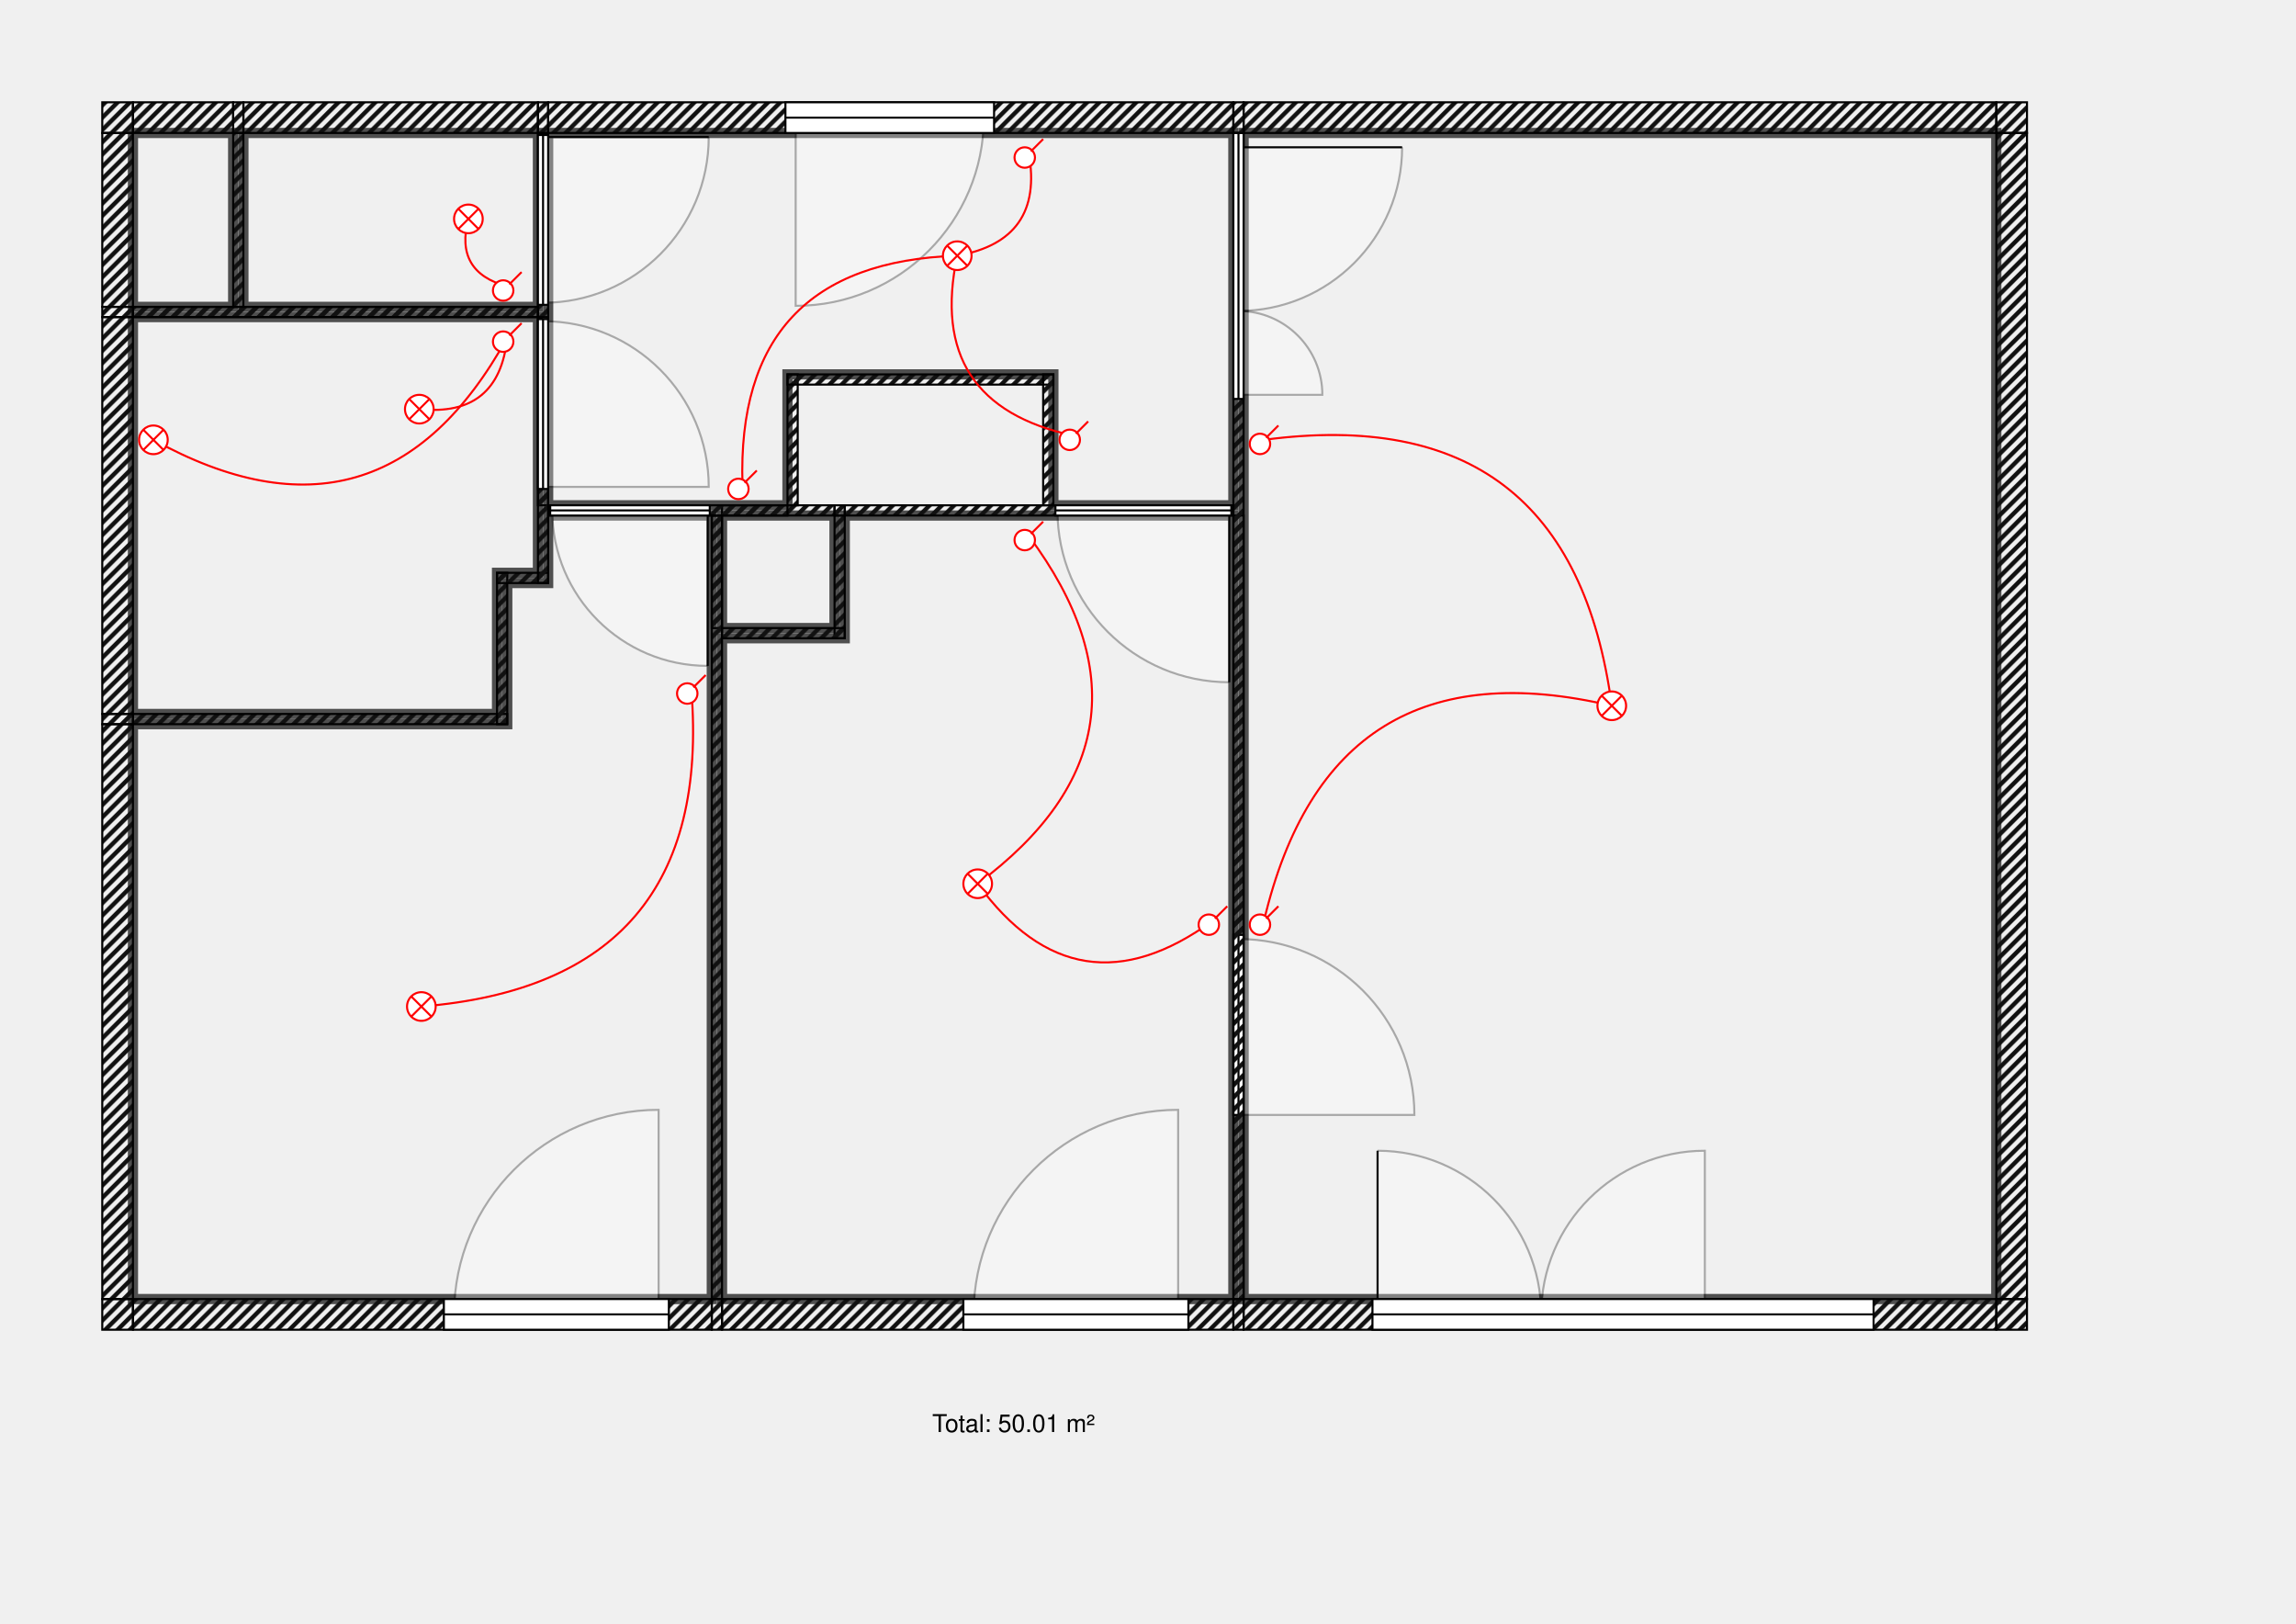
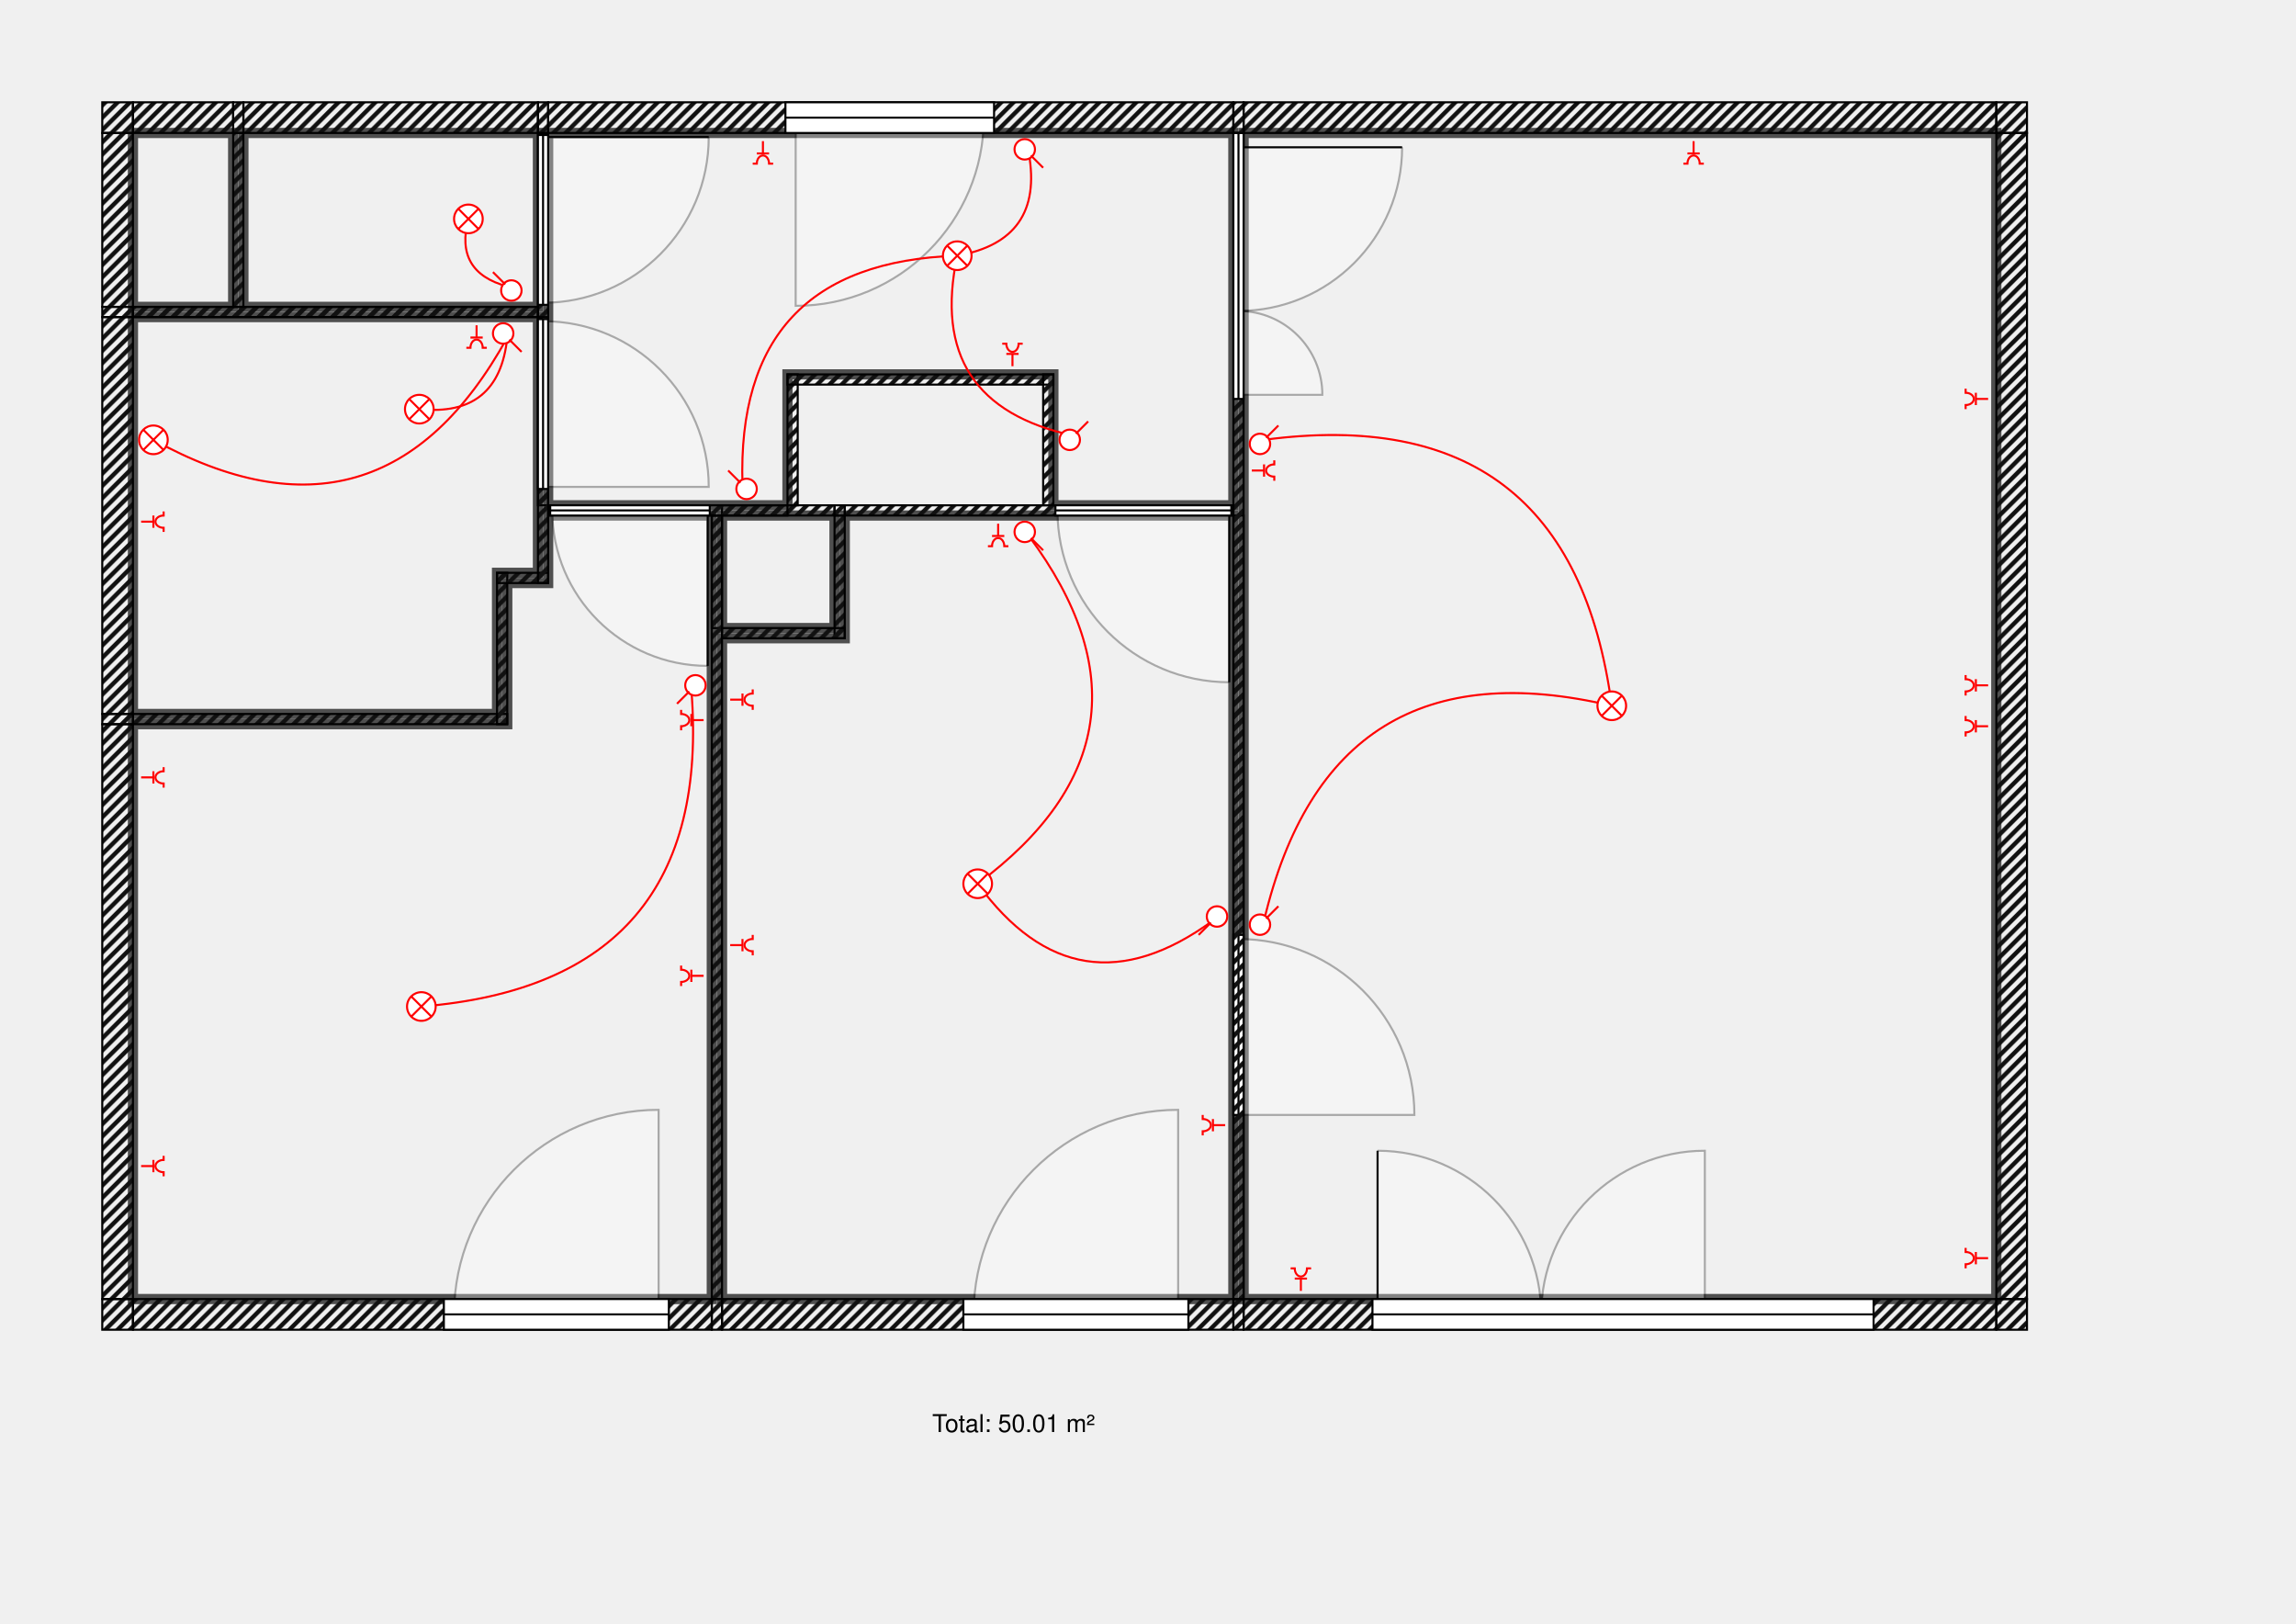
<svg xmlns="http://www.w3.org/2000/svg" xmlns:xlink="http://www.w3.org/1999/xlink" width="297mm" height="210mm">
  <style type="text/css">svg {
    font-family: "Helvetica Neue", Helvetica, Arial, sans-serif;
}

/** INTERACTIONS **/
.component-panel {
    fill: url(#steel_gradient);
    stroke: #dcdcdc;
    stroke-width: 1px;
}
.component-title {
    font-family: Arial, sans-serif;
    font-weight:bold;
}
.button {
    fill: url(#steel_gradient);
    stroke: #dcdcdc;
    stroke-width: 1px;
    pointer-events: all;
    cursor: pointer;
}
.button:hover {
    fill: url(#steel_gradient_hover);
}
.button-content {
    fill: #666666;
    pointer-events: none;
    font-family: Arial, sans-serif;
    font-weight:bold;
}

.show_hover {
    opacity: 0.0;
}

.show_hover:hover {
    opacity: 1.0;
}

.room-stroke {
    fill: rgba(255, 255, 255, 0);
    stroke: #4f4f4f;
    stroke-width: 5px;
}

.room-floor {
    fill:  url(#steel_gradient); /*rgba(245, 245, 220, 0.72);*/
    opacity: 0.8;
    stroke-width: 3px;
}

.room-name {
    font-weight: bold;
    text-decoration: underline;
}

.dimension {
    font-weight: lighter;
}

.wall {
    fill: url(#stripes);
    stroke: black;
    stroke-width: 1px;
}

.window {
    fill: white;
    stroke: black;
}

.window path {
    opacity: 0.3;
}

.window:hover path {
    opacity: 1.0
}

.door {
    fill: white;
    stroke: black;
}

.door path {
    opacity: 0.3;
}

.door:hover path {
    opacity: 1.0
}

use.symbol {
    stroke: red;
}
</style>
  <defs>
    <pattern id="stripes" x="0" y="0" width="6" height="6" patternUnits="userSpaceOnUse">
      <g stroke="none" stroke-width="1" fill="none" fill-rule="evenodd">
        <g fill="#111">
          <polygon points="0 6 6 0 3 0 0 3" />
          <polygon points="6 6 6 3 3 6" />
        </g>
      </g>
    </pattern>
    <linearGradient id="steel_gradient" x1="50%" y1="100%" x2="50%" y2="0%">
      <stop offset="0%" style="stop-color:rgb(255,255,255);stop-opacity:1" />
      <stop offset="5%" style="stop-color:rgb(255,255,255);stop-opacity:1" />
      <stop offset="100%" style="stop-color:rgb(246,246,246);stop-opacity:1" />
    </linearGradient>
    <linearGradient id="steel_gradient_hover" x1="50%" y1="100%" x2="50%" y2="0%">
      <stop offset="0%" style="stop-color:rgb(246,246,246);stop-opacity:1" />
      <stop offset="5%" style="stop-color:rgb(246,246,246);stop-opacity:1" />
      <stop offset="100%" style="stop-color:rgb(255,255,255);stop-opacity:1" />
    </linearGradient>
    <g id="symbol-switch-simple">
      <ellipse ry="5" rx="5" cy="2" cx="-2" fill="#fff" />
      <line y2="-7" x2="7" y1="-1" x1="1" />
    </g>
    <g id="symbol-ceiling-light">
      <ellipse ry="7" rx="7" cy="0" cx="0" fill="#fff" />
      <line y2="5" x2="5" y1="-5" x1="-5" />
      <line y2="-5" x2="5" y1="5" x1="-5" />
    </g>
+     <g id="symbol-power-outlet">
+       <line x1="-6" y1="0" x2="0" y2="0" />
+       <line x1="0" y1="-3" x2="0" y2="3" />
+       <path d="M 5,-5 L 5,-3 A 4,3 0 0 0 5,3 L 5,5" fill="none" />
+     </g>
  </defs>
  <g id="root_component" />
  <g id="root_content">
    <g id="root_panel" transform="translate(608.0,65.0)">
      <g id="floor_apartment" class="floor">
        <polygon points="0.0,0.0 368.0,0.0 368.0,570.0 0.0,570.0" class="room-stroke" />
        <g id="room_dining_room" class="show_hover">
          <polygon points="0.0,0.0 368.0,0.0 368.0,570.0 0.0,570.0" class="room-floor" />
          <text x="184.0" y="285.0" class="room-name" text-anchor="middle">dining room</text>
          <text x="184.0" y="305.0" text-anchor="middle">20.98 m²</text>
-           <g id="segment_47435971001740">
+           <g id="segment_47031966057980">
            <line x1="0.0" y1="0.0" x2="0.0" y2="35.0" stroke="black" />
            <line x1="368.0" y1="0.0" x2="368.0" y2="35.0" stroke="black" />
            <line x1="0.0" y1="35.0" x2="368.0" y2="35.0" stroke="black" />
            <text x="184.0" y="50.0" text-anchor="middle" transform="rotate(0.0 184.0, 50.0)" class="dimension">368cm</text>
          </g>
-           <g id="segment_47435971001320">
+           <g id="segment_47031966056900">
            <line x1="368.0" y1="0.0" x2="333.0" y2="0.0" stroke="black" />
            <line x1="368.0" y1="570.0" x2="333.0" y2="570.0" stroke="black" />
            <line x1="333.0" y1="0.0" x2="333.0" y2="570.0" stroke="black" />
            <text x="318.0" y="285.0" text-anchor="middle" transform="rotate(90.0 318.0, 285.0)" class="dimension">570cm</text>
          </g>
-           <g id="segment_47435971000800">
+           <g id="segment_47031966048200">
            <line x1="368.0" y1="570.0" x2="368.0" y2="535.0" stroke="black" />
            <line x1="0.0" y1="570.0" x2="0.0" y2="535.0" stroke="black" />
            <line x1="368.0" y1="535.0" x2="0.0" y2="535.0" stroke="black" />
            <text x="184.0" y="520.0" text-anchor="middle" transform="rotate(0.0 184.0, 520.0)" class="dimension">368cm</text>
          </g>
-           <g id="segment_47435968385580">
+           <g id="segment_47031962618360">
            <line x1="0.0" y1="570.0" x2="25.0" y2="570.0" stroke="black" />
            <line x1="0.0" y1="0.0" x2="25.0" y2="0.0" stroke="black" />
            <line x1="25.0" y1="570.0" x2="25.0" y2="0.0" stroke="black" />
            <text x="40.0" y="285.0" text-anchor="middle" transform="rotate(90.0 40.0, 285.0)" class="dimension">570cm</text>
          </g>
        </g>
        <polygon points="-5.0,0.0 -340.0,0.0 -340.0,182.0 -223.0,182.0 -223.0,118.0 -93.0,118.0 -93.0,182.0 -5.0,182.0" class="room-stroke" />
        <g id="room_hall" class="show_hover">
          <polygon points="-5.0,0.0 -340.0,0.0 -340.0,182.0 -223.0,182.0 -223.0,118.0 -93.0,118.0 -93.0,182.0 -5.0,182.0" class="room-floor" />
          <text x="-172.5" y="91.0" class="room-name" text-anchor="middle">hall</text>
          <text x="-172.5" y="111.0" text-anchor="middle">5.27 m²</text>
-           <g id="segment_47435970974440">
+           <g id="segment_47031965977840">
            <line x1="-5.0" y1="0.0" x2="-5.0" y2="35.0" stroke="black" />
            <line x1="-340.0" y1="0.0" x2="-340.0" y2="35.0" stroke="black" />
            <line x1="-5.0" y1="35.0" x2="-340.0" y2="35.0" stroke="black" />
            <text x="-172.5" y="50.0" text-anchor="middle" transform="rotate(0.0 -172.5, 50.0)" class="dimension">335cm</text>
          </g>
-           <g id="segment_47435970107540">
+           <g id="segment_47031966090160">
            <line x1="-340.0" y1="0.0" x2="-315.0" y2="0.0" stroke="black" />
            <line x1="-340.0" y1="182.0" x2="-315.0" y2="182.0" stroke="black" />
            <line x1="-315.0" y1="0.0" x2="-315.0" y2="182.0" stroke="black" />
            <text x="-300.0" y="91.0" text-anchor="middle" transform="rotate(90.0 -300.0, 91.0)" class="dimension">182cm</text>
          </g>
-           <g id="segment_47435971136260">
+           <g id="segment_47031965921180">
            <line x1="-340.0" y1="182.0" x2="-340.0" y2="157.0" stroke="black" />
            <line x1="-223.0" y1="182.0" x2="-223.0" y2="157.0" stroke="black" />
            <line x1="-340.0" y1="157.0" x2="-223.0" y2="157.0" stroke="black" />
            <text x="-281.5" y="142.0" text-anchor="middle" transform="rotate(0.0 -281.5, 142.0)" class="dimension">117cm</text>
          </g>
-           <g id="segment_47435970959940">
+           <g id="segment_47031965976380">
            <line x1="-223.0" y1="182.0" x2="-248.0" y2="182.0" stroke="black" />
            <line x1="-223.0" y1="118.0" x2="-248.0" y2="118.0" stroke="black" />
            <line x1="-248.0" y1="182.0" x2="-248.0" y2="118.0" stroke="black" />
            <text x="-263.0" y="150.0" text-anchor="middle" transform="rotate(90.0 -263.0, 150.0)" class="dimension">64cm</text>
          </g>
-           <g id="segment_47435970958720">
+           <g id="segment_47031965975820">
            <line x1="-223.0" y1="118.0" x2="-223.0" y2="93.0" stroke="black" />
            <line x1="-93.0" y1="118.0" x2="-93.0" y2="93.0" stroke="black" />
            <line x1="-223.0" y1="93.0" x2="-93.0" y2="93.0" stroke="black" />
            <text x="-158.0" y="78.0" text-anchor="middle" transform="rotate(0.0 -158.0, 78.0)" class="dimension">130cm</text>
          </g>
-           <g id="segment_47435970957160">
+           <g id="segment_47031965975300">
            <line x1="-93.0" y1="118.0" x2="-68.0" y2="118.0" stroke="black" />
            <line x1="-93.0" y1="182.0" x2="-68.0" y2="182.0" stroke="black" />
            <line x1="-68.0" y1="118.0" x2="-68.0" y2="182.0" stroke="black" />
            <text x="-53.0" y="150.0" text-anchor="middle" transform="rotate(90.0 -53.0, 150.0)" class="dimension">64cm</text>
          </g>
-           <g id="segment_47435970395420">
+           <g id="segment_47031965405520">
            <line x1="-93.0" y1="182.0" x2="-93.0" y2="157.0" stroke="black" />
            <line x1="-5.0" y1="182.0" x2="-5.0" y2="157.0" stroke="black" />
            <line x1="-93.0" y1="157.0" x2="-5.0" y2="157.0" stroke="black" />
            <text x="-49.0" y="142.0" text-anchor="middle" transform="rotate(0.0 -49.0, 142.0)" class="dimension">88cm</text>
          </g>
-           <g id="segment_47435968357620">
+           <g id="segment_47031965240780">
            <line x1="-5.0" y1="182.0" x2="-30.0" y2="182.0" stroke="black" />
            <line x1="-5.0" y1="0.0" x2="-30.0" y2="0.0" stroke="black" />
            <line x1="-30.0" y1="182.0" x2="-30.0" y2="0.0" stroke="black" />
            <text x="-45.0" y="91.0" text-anchor="middle" transform="rotate(90.0 -45.0, 91.0)" class="dimension">182cm</text>
          </g>
        </g>
        <polygon points="-345.0,0.0 -345.0,85.0 -489.0,85.0 -489.0,0.0" class="room-stroke" />
        <g id="room_toilets" class="show_hover">
          <polygon points="-345.0,0.0 -345.0,85.0 -489.0,85.0 -489.0,0.0" class="room-floor" />
          <text x="-417.0" y="42.5" class="room-name" text-anchor="middle">toilets</text>
          <text x="-417.0" y="62.5" text-anchor="middle">1.22 m²</text>
-           <g id="segment_47435970103320">
+           <g id="segment_47031966058840">
            <line x1="-345.0" y1="0.0" x2="-370.0" y2="0.0" stroke="black" />
            <line x1="-345.0" y1="85.0" x2="-370.0" y2="85.0" stroke="black" />
            <line x1="-370.0" y1="0.0" x2="-370.0" y2="85.0" stroke="black" />
            <text x="-385.0" y="42.5" text-anchor="middle" transform="rotate(90.0 -385.0, 42.5)" class="dimension">85cm</text>
          </g>
-           <g id="segment_47435970367680">
+           <g id="segment_47031965307040">
            <line x1="-345.0" y1="85.0" x2="-345.0" y2="60.0" stroke="black" />
            <line x1="-489.0" y1="85.0" x2="-489.0" y2="60.0" stroke="black" />
            <line x1="-345.0" y1="60.0" x2="-489.0" y2="60.0" stroke="black" />
            <text x="-417.0" y="45.0" text-anchor="middle" transform="rotate(0.0 -417.0, 45.0)" class="dimension">144cm</text>
          </g>
-           <g id="segment_47435970351300">
+           <g id="segment_47031964477420">
            <line x1="-489.0" y1="85.0" x2="-464.0" y2="85.0" stroke="black" />
            <line x1="-489.0" y1="0.0" x2="-464.0" y2="0.0" stroke="black" />
            <line x1="-464.0" y1="85.0" x2="-464.0" y2="0.0" stroke="black" />
            <text x="-449.0" y="42.5" text-anchor="middle" transform="rotate(90.0 -449.0, 42.5)" class="dimension">85cm</text>
          </g>
-           <g id="segment_47435970864240">
+           <g id="segment_47031965830180">
            <line x1="-489.0" y1="0.0" x2="-489.0" y2="35.0" stroke="black" />
            <line x1="-345.0" y1="0.0" x2="-345.0" y2="35.0" stroke="black" />
            <line x1="-489.0" y1="35.0" x2="-345.0" y2="35.0" stroke="black" />
            <text x="-417.0" y="50.0" text-anchor="middle" transform="rotate(0.0 -417.0, 50.0)" class="dimension">144cm</text>
          </g>
        </g>
        <polygon points="-494.0,0.0 -494.0,85.0 -543.0,85.0 -543.0,0.0" class="room-stroke" />
        <g id="room_cmv" class="show_hover">
          <polygon points="-494.0,0.0 -494.0,85.0 -543.0,85.0 -543.0,0.0" class="room-floor" />
          <text x="-518.5" y="42.5" class="room-name" text-anchor="middle">CMV</text>
          <text x="-518.5" y="62.5" text-anchor="middle">0.42 m²</text>
-           <g id="segment_47435970347460">
+           <g id="segment_47031964463940">
            <line x1="-494.0" y1="0.0" x2="-519.0" y2="0.0" stroke="black" />
            <line x1="-494.0" y1="85.0" x2="-519.0" y2="85.0" stroke="black" />
            <line x1="-519.0" y1="0.0" x2="-519.0" y2="85.0" stroke="black" />
            <text x="-534.0" y="42.5" text-anchor="middle" transform="rotate(90.0 -534.0, 42.5)" class="dimension">85cm</text>
          </g>
-           <g id="segment_47435970260240">
+           <g id="segment_47031964148460">
            <line x1="-494.0" y1="85.0" x2="-494.0" y2="60.0" stroke="black" />
            <line x1="-543.0" y1="85.0" x2="-543.0" y2="60.0" stroke="black" />
            <line x1="-494.0" y1="60.0" x2="-543.0" y2="60.0" stroke="black" />
            <text x="-518.5" y="45.0" text-anchor="middle" transform="rotate(0.0 -518.5, 45.0)" class="dimension">49cm</text>
          </g>
-           <g id="segment_47435970809620">
+           <g id="segment_47031965809560">
            <line x1="-543.0" y1="85.0" x2="-508.0" y2="85.0" stroke="black" />
            <line x1="-543.0" y1="0.0" x2="-508.0" y2="0.0" stroke="black" />
            <line x1="-508.0" y1="85.0" x2="-508.0" y2="0.0" stroke="black" />
            <text x="-493.0" y="42.5" text-anchor="middle" transform="rotate(90.0 -493.0, 42.5)" class="dimension">85cm</text>
          </g>
-           <g id="segment_47435970809260">
+           <g id="segment_47031965809180">
            <line x1="-543.0" y1="0.0" x2="-543.0" y2="35.0" stroke="black" />
            <line x1="-494.0" y1="0.0" x2="-494.0" y2="35.0" stroke="black" />
            <line x1="-543.0" y1="35.0" x2="-494.0" y2="35.0" stroke="black" />
            <text x="-518.5" y="50.0" text-anchor="middle" transform="rotate(0.0 -518.5, 50.0)" class="dimension">49cm</text>
          </g>
        </g>
        <polygon points="-345.0,90.0 -543.0,90.0 -543.0,284.0 -365.0,284.0 -365.0,215.0 -345.0,215.0" class="room-stroke" />
        <g id="room_bathroom" class="show_hover">
          <polygon points="-345.0,90.0 -543.0,90.0 -543.0,284.0 -365.0,284.0 -365.0,215.0 -345.0,215.0" class="room-floor" />
          <text x="-444.0" y="187.0" class="room-name" text-anchor="middle">bathroom</text>
          <text x="-444.0" y="207.0" text-anchor="middle">3.7 m²</text>
-           <g id="segment_47435970363800">
+           <g id="segment_47031965252780">
            <line x1="-345.0" y1="90.0" x2="-345.0" y2="115.0" stroke="black" />
            <line x1="-543.0" y1="90.0" x2="-543.0" y2="115.0" stroke="black" />
            <line x1="-345.0" y1="115.0" x2="-543.0" y2="115.0" stroke="black" />
            <text x="-444.0" y="130.0" text-anchor="middle" transform="rotate(0.0 -444.0, 130.0)" class="dimension">198cm</text>
          </g>
-           <g id="segment_47435970790560">
+           <g id="segment_47031965732920">
            <line x1="-543.0" y1="90.0" x2="-508.0" y2="90.0" stroke="black" />
            <line x1="-543.0" y1="284.0" x2="-508.0" y2="284.0" stroke="black" />
            <line x1="-508.0" y1="90.0" x2="-508.0" y2="284.0" stroke="black" />
            <text x="-493.0" y="187.0" text-anchor="middle" transform="rotate(90.0 -493.0, 187.0)" class="dimension">194cm</text>
          </g>
-           <g id="segment_47435968935080">
+           <g id="segment_47031963538340">
            <line x1="-543.0" y1="284.0" x2="-543.0" y2="259.0" stroke="black" />
            <line x1="-365.0" y1="284.0" x2="-365.0" y2="259.0" stroke="black" />
            <line x1="-543.0" y1="259.0" x2="-365.0" y2="259.0" stroke="black" />
            <text x="-454.0" y="244.0" text-anchor="middle" transform="rotate(0.0 -454.0, 244.0)" class="dimension">178cm</text>
          </g>
-           <g id="segment_47435968663980">
+           <g id="segment_47031962669960">
            <line x1="-365.0" y1="284.0" x2="-390.0" y2="284.0" stroke="black" />
            <line x1="-365.0" y1="215.0" x2="-390.0" y2="215.0" stroke="black" />
            <line x1="-390.0" y1="284.0" x2="-390.0" y2="215.0" stroke="black" />
            <text x="-405.0" y="249.5" text-anchor="middle" transform="rotate(90.0 -405.0, 249.5)" class="dimension">69cm</text>
          </g>
-           <g id="segment_47435968378620">
+           <g id="segment_47031962629120">
            <line x1="-365.0" y1="215.0" x2="-365.0" y2="190.0" stroke="black" />
            <line x1="-345.0" y1="215.0" x2="-345.0" y2="190.0" stroke="black" />
            <line x1="-365.0" y1="190.0" x2="-345.0" y2="190.0" stroke="black" />
            <text x="-355.0" y="175.0" text-anchor="middle" transform="rotate(0.0 -355.0, 175.0)" class="dimension">20cm</text>
          </g>
-           <g id="segment_47435968554840">
+           <g id="segment_47031966363800">
            <line x1="-345.0" y1="215.0" x2="-370.0" y2="215.0" stroke="black" />
            <line x1="-345.0" y1="90.0" x2="-370.0" y2="90.0" stroke="black" />
            <line x1="-370.0" y1="215.0" x2="-370.0" y2="90.0" stroke="black" />
            <text x="-385.0" y="152.5" text-anchor="middle" transform="rotate(90.0 -385.0, 152.5)" class="dimension">125cm</text>
          </g>
        </g>
        <polygon points="-543.0,289.0 -360.0,289.0 -360.0,220.0 -340.0,220.0 -340.0,187.0 -260.0,187.0 -260.0,570.0 -543.0,570.0" class="room-stroke" />
        <g id="room_bedroom" class="show_hover">
          <polygon points="-543.0,289.0 -360.0,289.0 -360.0,220.0 -340.0,220.0 -340.0,187.0 -260.0,187.0 -260.0,570.0 -543.0,570.0" class="room-floor" />
          <text x="-401.5" y="378.5" class="room-name" text-anchor="middle">bedroom</text>
          <text x="-401.5" y="398.5" text-anchor="middle">8.91 m²</text>
-           <g id="segment_47435968795920">
+           <g id="segment_47031963502340">
            <line x1="-543.0" y1="289.0" x2="-543.0" y2="314.0" stroke="black" />
            <line x1="-360.0" y1="289.0" x2="-360.0" y2="314.0" stroke="black" />
            <line x1="-543.0" y1="314.0" x2="-360.0" y2="314.0" stroke="black" />
            <text x="-451.5" y="329.0" text-anchor="middle" transform="rotate(0.0 -451.5, 329.0)" class="dimension">183cm</text>
          </g>
-           <g id="segment_47435968656940">
+           <g id="segment_47031962663720">
            <line x1="-360.0" y1="289.0" x2="-335.0" y2="289.0" stroke="black" />
            <line x1="-360.0" y1="220.0" x2="-335.0" y2="220.0" stroke="black" />
            <line x1="-335.0" y1="289.0" x2="-335.0" y2="220.0" stroke="black" />
            <text x="-320.0" y="254.5" text-anchor="middle" transform="rotate(90.0 -320.0, 254.5)" class="dimension">69cm</text>
          </g>
-           <g id="segment_47435968362800">
+           <g id="segment_47031962621340">
            <line x1="-360.0" y1="220.0" x2="-360.0" y2="245.0" stroke="black" />
            <line x1="-340.0" y1="220.0" x2="-340.0" y2="245.0" stroke="black" />
            <line x1="-360.0" y1="245.0" x2="-340.0" y2="245.0" stroke="black" />
            <text x="-350.0" y="260.0" text-anchor="middle" transform="rotate(0.0 -350.0, 260.0)" class="dimension">20cm</text>
          </g>
-           <g id="segment_47435968538720">
+           <g id="segment_47031966357680">
            <line x1="-340.0" y1="220.0" x2="-315.0" y2="220.0" stroke="black" />
            <line x1="-340.0" y1="187.0" x2="-315.0" y2="187.0" stroke="black" />
            <line x1="-315.0" y1="220.0" x2="-315.0" y2="187.0" stroke="black" />
            <text x="-300.0" y="203.5" text-anchor="middle" transform="rotate(90.0 -300.0, 203.5)" class="dimension">33cm</text>
          </g>
-           <g id="segment_47435971114320">
+           <g id="segment_47031965874900">
            <line x1="-340.0" y1="187.0" x2="-340.0" y2="212.0" stroke="black" />
            <line x1="-260.0" y1="187.0" x2="-260.0" y2="212.0" stroke="black" />
            <line x1="-340.0" y1="212.0" x2="-260.0" y2="212.0" stroke="black" />
            <text x="-300.0" y="227.0" text-anchor="middle" transform="rotate(0.0 -300.0, 227.0)" class="dimension">80cm</text>
          </g>
-           <g id="segment_47435967576540">
+           <g id="segment_47031966268020">
            <line x1="-260.0" y1="187.0" x2="-285.0" y2="187.0" stroke="black" />
            <line x1="-260.0" y1="570.0" x2="-285.0" y2="570.0" stroke="black" />
            <line x1="-285.0" y1="187.0" x2="-285.0" y2="570.0" stroke="black" />
            <text x="-300.0" y="378.5" text-anchor="middle" transform="rotate(90.0 -300.0, 378.5)" class="dimension">383cm</text>
          </g>
-           <g id="segment_47435970697540">
+           <g id="segment_47031965652880">
            <line x1="-260.0" y1="570.0" x2="-260.0" y2="535.0" stroke="black" />
            <line x1="-543.0" y1="570.0" x2="-543.0" y2="535.0" stroke="black" />
            <line x1="-260.0" y1="535.0" x2="-543.0" y2="535.0" stroke="black" />
            <text x="-401.5" y="520.0" text-anchor="middle" transform="rotate(0.0 -401.5, 520.0)" class="dimension">283cm</text>
          </g>
-           <g id="segment_47435970697140">
+           <g id="segment_47031965652360">
            <line x1="-543.0" y1="570.0" x2="-508.0" y2="570.0" stroke="black" />
            <line x1="-543.0" y1="289.0" x2="-508.0" y2="289.0" stroke="black" />
            <line x1="-508.0" y1="570.0" x2="-508.0" y2="289.0" stroke="black" />
            <text x="-493.0" y="429.5" text-anchor="middle" transform="rotate(90.0 -493.0, 429.5)" class="dimension">281cm</text>
          </g>
        </g>
        <polygon points="-255.0,570.0 -5.0,570.0 -5.0,187.0 -195.0,187.0 -195.0,247.0 -255.0,247.0" class="room-stroke" />
        <g id="room_kitchen" class="show_hover">
          <polygon points="-255.0,570.0 -5.0,570.0 -5.0,187.0 -195.0,187.0 -195.0,247.0 -255.0,247.0" class="room-floor" />
          <text x="-130.0" y="378.5" class="room-name" text-anchor="middle">kitchen</text>
          <text x="-130.0" y="398.5" text-anchor="middle">9.22 m²</text>
-           <g id="segment_47435970605220">
+           <g id="segment_47031965523740">
            <line x1="-255.0" y1="570.0" x2="-255.0" y2="535.0" stroke="black" />
            <line x1="-5.0" y1="570.0" x2="-5.0" y2="535.0" stroke="black" />
            <line x1="-255.0" y1="535.0" x2="-5.0" y2="535.0" stroke="black" />
            <text x="-130.0" y="520.0" text-anchor="middle" transform="rotate(0.0 -130.0, 520.0)" class="dimension">250cm</text>
          </g>
-           <g id="segment_47435970604680">
+           <g id="segment_47031965523140">
            <line x1="-5.0" y1="570.0" x2="-30.0" y2="570.0" stroke="black" />
            <line x1="-5.0" y1="187.0" x2="-30.0" y2="187.0" stroke="black" />
            <line x1="-30.0" y1="570.0" x2="-30.0" y2="187.0" stroke="black" />
            <text x="-45.0" y="378.5" text-anchor="middle" transform="rotate(90.0 -45.0, 378.5)" class="dimension">383cm</text>
          </g>
-           <g id="segment_47435970391200">
+           <g id="segment_47031965395160">
            <line x1="-5.0" y1="187.0" x2="-5.0" y2="212.0" stroke="black" />
            <line x1="-195.0" y1="187.0" x2="-195.0" y2="212.0" stroke="black" />
            <line x1="-5.0" y1="212.0" x2="-195.0" y2="212.0" stroke="black" />
            <text x="-100.0" y="227.0" text-anchor="middle" transform="rotate(0.0 -100.0, 227.0)" class="dimension">190cm</text>
          </g>
-           <g id="segment_47435971194280">
+           <g id="segment_47031965950840">
            <line x1="-195.0" y1="187.0" x2="-170.0" y2="187.0" stroke="black" />
            <line x1="-195.0" y1="247.0" x2="-170.0" y2="247.0" stroke="black" />
            <line x1="-170.0" y1="187.0" x2="-170.0" y2="247.0" stroke="black" />
            <text x="-155.0" y="217.0" text-anchor="middle" transform="rotate(90.0 -155.0, 217.0)" class="dimension">60cm</text>
          </g>
-           <g id="segment_47435971134880">
+           <g id="segment_47031965871060">
            <line x1="-195.0" y1="247.0" x2="-195.0" y2="272.0" stroke="black" />
            <line x1="-255.0" y1="247.0" x2="-255.0" y2="272.0" stroke="black" />
            <line x1="-195.0" y1="272.0" x2="-255.0" y2="272.0" stroke="black" />
            <text x="-225.0" y="287.0" text-anchor="middle" transform="rotate(0.0 -225.0, 287.0)" class="dimension">60cm</text>
          </g>
-           <g id="segment_47435967545300">
+           <g id="segment_47031966262100">
            <line x1="-255.0" y1="247.0" x2="-230.0" y2="247.0" stroke="black" />
            <line x1="-255.0" y1="570.0" x2="-230.0" y2="570.0" stroke="black" />
            <line x1="-230.0" y1="247.0" x2="-230.0" y2="570.0" stroke="black" />
            <text x="-215.0" y="408.5" text-anchor="middle" transform="rotate(90.0 -215.0, 408.5)" class="dimension">323cm</text>
          </g>
        </g>
        <polygon points="-255.0,187.0 -200.0,187.0 -200.0,242.0 -255.0,242.0" class="room-stroke" />
        <g id="room_gas_line" class="show_hover">
          <polygon points="-255.0,187.0 -200.0,187.0 -200.0,242.0 -255.0,242.0" class="room-floor" />
          <text x="-227.5" y="214.5" class="room-name" text-anchor="middle">gas line</text>
          <text x="-227.5" y="234.5" text-anchor="middle">0.3 m²</text>
-           <g id="segment_47435970526940">
+           <g id="segment_47031965492540">
            <line x1="-255.0" y1="187.0" x2="-255.0" y2="212.0" stroke="black" />
            <line x1="-200.0" y1="187.0" x2="-200.0" y2="212.0" stroke="black" />
            <line x1="-255.0" y1="212.0" x2="-200.0" y2="212.0" stroke="black" />
            <text x="-227.5" y="227.0" text-anchor="middle" transform="rotate(0.0 -227.5, 227.0)" class="dimension">55cm</text>
          </g>
-           <g id="segment_47435971179120">
+           <g id="segment_47031965947060">
            <line x1="-200.0" y1="187.0" x2="-225.0" y2="187.0" stroke="black" />
            <line x1="-200.0" y1="242.0" x2="-225.0" y2="242.0" stroke="black" />
            <line x1="-225.0" y1="187.0" x2="-225.0" y2="242.0" stroke="black" />
            <text x="-240.0" y="214.5" text-anchor="middle" transform="rotate(90.0 -240.0, 214.5)" class="dimension">55cm</text>
          </g>
-           <g id="segment_47435971100440">
+           <g id="segment_47031965849440">
            <line x1="-200.0" y1="242.0" x2="-200.0" y2="217.0" stroke="black" />
            <line x1="-255.0" y1="242.0" x2="-255.0" y2="217.0" stroke="black" />
            <line x1="-200.0" y1="217.0" x2="-255.0" y2="217.0" stroke="black" />
            <text x="-227.5" y="202.0" text-anchor="middle" transform="rotate(0.0 -227.5, 202.0)" class="dimension">55cm</text>
          </g>
-           <g id="segment_47435970525680">
+           <g id="segment_47031965491360">
            <line x1="-255.0" y1="242.0" x2="-230.0" y2="242.0" stroke="black" />
            <line x1="-255.0" y1="187.0" x2="-230.0" y2="187.0" stroke="black" />
            <line x1="-230.0" y1="242.0" x2="-230.0" y2="187.0" stroke="black" />
            <text x="-215.0" y="214.5" text-anchor="middle" transform="rotate(90.0 -215.0, 214.5)" class="dimension">55cm</text>
          </g>
        </g>
        <g id="wall_dining_room_0">
          <polygon points="0.0,0.0 368.0,0.0 368.0,-15.0 0.0,-15.0" class="wall" />
        </g>
        <g id="wall_dining_room_1">
          <polygon points="368.0,0.0 368.0,570.0 383.0,570.0 383.0,0.0" class="wall" />
        </g>
        <g id="wall_dining_room_2">
          <polygon points="368.0,570.0 0.0,570.0 0.0,585.0 368.0,585.0" class="wall" />
-           <g id="window_47435971000920" class="window">
+           <g id="window_47031966056480" class="window">
            <path d="M 225.5,577.5 L 225.5,497.5 A 80.0,80.0 0 0,0 145.5,577.5 " />
            <line x1="225.5" y1="577.5" x2="145.5" y2="577.5" class="casement_panel" />
            <path d="M 65.5,577.5 L 145.5,577.5 A 80.0,80.0 0 0,0 65.5,497.5 " />
            <line x1="65.5" y1="577.5" x2="65.5" y2="497.5" class="casement_panel" />
            <polygon points="308.0,570.0 308.0,585.0 63.0,585.0 63.0,570.0" />
            <line x1="308.0" y1="577.5" x2="63.0" y2="577.5" />
          </g>
        </g>
        <g id="wall_hall_0">
          <polygon points="-5.0,0.0 -340.0,0.0 -340.0,-15.0 -5.0,-15.0" class="wall" />
-           <g id="door_47435970969680" class="door">
+           <g id="door_47031965978020" class="door">
            <path d="M -219.0,-7.5 L -219.0,84.5 A 92.0,92.0 0 0,0 -127.0,-7.5 " />
            <line x1="-219.0" y1="-7.5" x2="-127.0" y2="-7.5" class="casement_panel" />
            <polygon points="-122.0,0.0 -122.0,-15.0 -224.0,-15.0 -224.0,0.0" />
            <line x1="-122.0" y1="-7.5" x2="-224.0" y2="-7.5" />
          </g>
        </g>
        <g id="wall_hall_3">
          <polygon points="-223.0,182.0 -223.0,118.0 -218.0,118.0 -218.0,182.0" class="wall" />
        </g>
        <g id="wall_hall_4">
          <polygon points="-223.0,118.0 -93.0,118.0 -93.0,123.0 -223.0,123.0" class="wall" />
        </g>
        <g id="wall_hall_5">
          <polygon points="-93.0,118.0 -93.0,182.0 -98.0,182.0 -98.0,118.0" class="wall" />
        </g>
        <g id="wall_toilets_3">
          <polygon points="-489.0,0.0 -345.0,0.0 -345.0,-15.0 -489.0,-15.0" class="wall" />
        </g>
        <g id="wall_cmv_2">
          <polygon points="-543.0,85.0 -543.0,0.0 -558.0,0.0 -558.0,85.0" class="wall" />
        </g>
        <g id="wall_cmv_3">
          <polygon points="-543.0,0.0 -494.0,0.0 -494.0,-15.0 -543.0,-15.0" class="wall" />
        </g>
        <g id="wall_bathroom_1">
          <polygon points="-543.0,90.0 -543.0,284.0 -558.0,284.0 -558.0,90.0" class="wall" />
        </g>
        <g id="wall_bedroom_6">
          <polygon points="-260.0,570.0 -543.0,570.0 -543.0,585.0 -260.0,585.0" class="wall" />
-           <g id="window_47435970697640" class="window">
+           <g id="window_47031965652980" class="window">
            <path d="M -286.0,577.5 L -286.0,477.5 A 100.0,100.0 0 0,0 -386.0,577.5 " />
            <line x1="-286.0" y1="577.5" x2="-386.0" y2="577.5" class="casement_panel" />
            <polygon points="-281.0,570.0 -281.0,585.0 -391.0,585.0 -391.0,570.0" />
            <line x1="-281.0" y1="577.5" x2="-391.0" y2="577.5" />
          </g>
        </g>
        <g id="wall_bedroom_7">
          <polygon points="-543.0,570.0 -543.0,289.0 -558.0,289.0 -558.0,570.0" class="wall" />
        </g>
        <g id="wall_kitchen_0">
          <polygon points="-255.0,570.0 -5.0,570.0 -5.0,585.0 -255.0,585.0" class="wall" />
-           <g id="window_47435970605320" class="window">
+           <g id="window_47031965523840" class="window">
            <path d="M -32.0,577.5 L -32.0,477.5 A 100.0,100.0 0 0,0 -132.0,577.5 " />
            <line x1="-32.0" y1="577.5" x2="-132.0" y2="577.5" class="casement_panel" />
            <polygon points="-137.0,570.0 -137.0,585.0 -27.0,585.0 -27.0,570.0" />
            <line x1="-137.0" y1="577.5" x2="-27.0" y2="577.5" />
          </g>
        </g>
        <g id="wall_kitchen">
          <polygon points="-5.0,570.0 -5.0,187.0 0.0,187.0 0.0,570.0" class="wall" />
-           <g id="door_47435970604860" class="door">
+           <g id="door_47031965523300" class="door">
            <path d="M -2.5,480.0 L 83.5,480.0 A 86.0,86.0 0 0,0 -2.5,394.0 " />
            <line x1="-2.5" y1="480.0" x2="-2.5" y2="394.0" class="casement_panel" />
            <polygon points="-5.0,480.0 0.0,480.0 0.0,392.0 -5.0,392.0" />
            <line x1="-2.5" y1="480.0" x2="-2.5" y2="392.0" />
          </g>
        </g>
        <g id="wall_gas_line_0">
          <polygon points="-255.0,187.0 -200.0,187.0 -200.0,182.0 -255.0,182.0" class="wall" />
        </g>
        <g id="wall_gas_line_3">
          <polygon points="-255.0,242.0 -255.0,187.0 -260.0,187.0 -260.0,242.0" class="wall" />
        </g>
        <g id="wall_dining_room_hall_dining_room_hall2">
          <polygon points="-5.0,570.0 -5.0,182.0 -5.0,0.0 0.0,0.0 0.0,182.0 0.0,570.0" class="wall" />
-           <g id="door_47435971000400" class="door">
+           <g id="door_47031966047800" class="door">
            <path d="M -2.5,128.0 L 38.5,128.0 A 41.0,41.0 0 0,0 -2.5,87.0 " />
            <line x1="-2.5" y1="128.0" x2="-2.5" y2="87.0" class="casement_panel" />
            <path d="M -2.5,7.0 L -2.5,87.0 A 80.0,80.0 0 0,0 77.5,7.0 " />
            <line x1="-2.5" y1="7.0" x2="77.5" y2="7.0" class="casement_panel" />
            <polygon points="-5.0,130.0 0.0,130.0 0.0,0.0 -5.0,0.0" />
            <line x1="-2.5" y1="130.0" x2="-2.5" y2="0.0" />
          </g>
        </g>
        <g id="wall_hall_toilets_toilets_hall">
          <polygon points="-340.0,0.0 -340.0,85.0 -340.0,182.0 -345.0,182.0 -345.0,85.0 -345.0,0.0" class="wall" />
-           <g id="door_47435970866200" class="door">
+           <g id="door_47031965831600" class="door">
            <path d="M -342.5,2.0 L -342.5,83.0 A 81.0,81.0 0 0,0 -261.5,2.0 " />
            <line x1="-342.5" y1="2.0" x2="-261.5" y2="2.0" class="casement_panel" />
            <polygon points="-340.0,1.0 -345.0,1.0 -345.0,84.0 -340.0,84.0" />
            <line x1="-342.5" y1="1.0" x2="-342.5" y2="84.0" />
          </g>
        </g>
        <g id="wall_hall_2_bedroom_4">
          <polygon points="-340.0,182.0 -260.0,182.0 -223.0,182.0 -223.0,187.0 -260.0,187.0 -340.0,187.0" class="wall" />
-           <g id="door_47435970698680" class="door">
+           <g id="door_47031965654020" class="door">
            <path d="M -262.0,184.5 L -338.0,184.5 A 76.0,76.0 0 0,0 -262.0,260.5 " />
            <line x1="-262.0" y1="184.5" x2="-262.0" y2="260.5" class="casement_panel" />
            <polygon points="-339.0,182.0 -339.0,187.0 -261.0,187.0 -261.0,182.0" />
            <line x1="-339.0" y1="184.5" x2="-261.0" y2="184.5" />
          </g>
        </g>
        <g id="wall_hall_6_kitchen_2">
          <polygon points="-195.0,182.0 -93.0,182.0 -5.0,182.0 -5.0,187.0 -93.0,187.0 -195.0,187.0" class="wall" />
-           <g id="door_47435970956760" class="door">
+           <g id="door_47031965974860" class="door">
            <path d="M -7.0,184.5 L -91.0,184.5 A 84.0,84.0 0 0,0 -7.0,268.5 " />
            <line x1="-7.0" y1="184.5" x2="-7.0" y2="268.5" class="casement_panel" />
            <polygon points="-92.0,182.0 -92.0,187.0 -6.0,187.0 -6.0,182.0" />
            <line x1="-92.0" y1="184.5" x2="-6.0" y2="184.5" />
          </g>
        </g>
        <g id="wall_toilets_bathroom_bathroom_0">
          <polygon points="-345.0,90.0 -489.0,90.0 -543.0,90.0 -543.0,85.0 -489.0,85.0 -345.0,85.0" class="wall" />
        </g>
        <g id="wall_toilets_cmv_cmv_0">
          <polygon points="-494.0,85.0 -494.0,0.0 -489.0,0.0 -489.0,85.0" class="wall" />
        </g>
        <g id="wall_cmv_1_bathroom_0">
          <polygon points="-345.0,90.0 -494.0,90.0 -543.0,90.0 -543.0,85.0 -494.0,85.0 -345.0,85.0" class="wall" />
        </g>
        <g id="wall_bathroom_bedroom_bathroom_bedroom2">
          <polygon points="-543.0,284.0 -365.0,284.0 -360.0,284.0 -360.0,289.0 -365.0,289.0 -543.0,289.0" class="wall" />
        </g>
        <g id="wall_bathroom_3_bedroom_1">
          <polygon points="-365.0,289.0 -365.0,284.0 -365.0,220.0 -365.0,215.0 -360.0,215.0 -360.0,220.0 -360.0,284.0 -360.0,289.0" class="wall" />
        </g>
        <g id="wall_bathroom_4_bedroom_2">
          <polygon points="-365.0,215.0 -360.0,215.0 -345.0,215.0 -340.0,215.0 -340.0,220.0 -345.0,220.0 -360.0,220.0 -365.0,220.0" class="wall" />
        </g>
        <g id="wall_bathroom_hall_bedroom_3">
          <polygon points="-345.0,220.0 -345.0,215.0 -345.0,187.0 -345.0,90.0 -340.0,90.0 -340.0,187.0 -340.0,215.0 -340.0,220.0" class="wall" />
-           <g id="door_47435970739780" class="door">
+           <g id="door_47031965731480" class="door">
            <path d="M -342.5,173.0 L -261.5,173.0 A 81.0,81.0 0 0,0 -342.5,92.0 " />
            <line x1="-342.5" y1="173.0" x2="-342.5" y2="92.0" class="casement_panel" />
            <polygon points="-345.0,174.0 -340.0,174.0 -340.0,91.0 -345.0,91.0" />
            <line x1="-342.5" y1="174.0" x2="-342.5" y2="91.0" />
          </g>
        </g>
        <g id="wall_bedroom_kitchen_kitchen_5">
          <polygon points="-255.0,187.0 -255.0,247.0 -255.0,570.0 -260.0,570.0 -260.0,247.0 -260.0,187.0" class="wall" />
        </g>
        <g id="wall_kitchen_3_gas_line_1">
          <polygon points="-195.0,187.0 -195.0,242.0 -195.0,247.0 -200.0,247.0 -200.0,242.0 -200.0,187.0" class="wall" />
        </g>
        <g id="wall_kitchen_4_gas_line_2">
          <polygon points="-195.0,247.0 -200.0,247.0 -255.0,247.0 -255.0,242.0 -200.0,242.0 -195.0,242.0" class="wall" />
        </g>
        <g id="wall_corner_dining_room_0_dining_room_1">
          <polygon points="368.0,0.0 383.0,0.0 383.0,-15.0 368.0,-15.0" class="wall" />
        </g>
        <g id="wall_corner_dining_room_0_dining_room_hall_dining_room_hall2">
          <polygon points="0.0,0.0 -5.0,0.0 -5.0,-15.0 0.0,-15.0" class="wall" />
        </g>
        <g id="wall_corner_dining_room_1_dining_room_2">
          <polygon points="368.0,570.0 368.0,585.0 383.0,585.0 383.0,570.0" class="wall" />
        </g>
        <g id="wall_corner_dining_room_2_kitchen">
          <polygon points="0.0,570.0 -5.0,570.0 -5.0,585.0 0.0,585.0" class="wall" />
        </g>
        <g id="wall_corner_hall_0_hall_toilets_toilets_hall">
          <polygon points="-340.0,0.0 -345.0,0.0 -345.0,-15.0 -340.0,-15.0" class="wall" />
        </g>
        <g id="wall_corner_toilets_3_toilets_cmv_cmv_0">
          <polygon points="-489.0,0.0 -494.0,0.0 -494.0,-15.0 -489.0,-15.0" class="wall" />
        </g>
        <g id="wall_corner_cmv_2_cmv_3">
          <polygon points="-543.0,0.0 -543.0,-15.0 -558.0,-15.0 -558.0,0.0" class="wall" />
        </g>
        <g id="wall_corner_cmv_2_toilets_bathroom_bathroom_0">
          <polygon points="-543.0,85.0 -543.0,90.0 -558.0,90.0 -558.0,85.0" class="wall" />
        </g>
        <g id="wall_corner_bathroom_1_bathroom_bedroom_bathroom_bedroom2">
          <polygon points="-543.0,284.0 -543.0,289.0 -558.0,289.0 -558.0,284.0" class="wall" />
        </g>
        <g id="wall_corner_bedroom_6_bedroom_7">
          <polygon points="-543.0,570.0 -558.0,570.0 -558.0,585.0 -543.0,585.0" class="wall" />
        </g>
        <g id="wall_corner_bedroom_6_bedroom_kitchen_kitchen_5">
          <polygon points="-260.0,570.0 -255.0,570.0 -255.0,585.0 -260.0,585.0" class="wall" />
        </g>
        <g id="wall_corner_gas_line_0_kitchen_3_gas_line_1">
          <polygon points="-200.0,187.0 -195.0,187.0 -195.0,182.0 -200.0,182.0" class="wall" />
        </g>
        <path d="M 180.0,280.0 Q 42.5,247.5 10.0,385.0" fill="transparent" stroke="red" />
        <path d="M 180.0,280.0 Q 160.0,130.0 10.0,150.0" fill="transparent" stroke="red" />
        <use x="180.0" y="280.0" xlink:href="#symbol-ceiling-light" class="symbol ceiling-light" />
-         <use x="10.0" y="385.0" xlink:href="#symbol-switch-simple" class="symbol switch" />
-         <use x="10.0" y="150.0" xlink:href="#symbol-switch-simple" class="symbol switch" />
+         <use x="220.0" y="10.0" xlink:href="#symbol-power-outlet" transform="rotate(90.0 220.0 10.0)" class="symbol poweroutlet" />
+         <use x="358.0" y="130.0" xlink:href="#symbol-power-outlet" transform="rotate(180.0 358.0 130.0)" class="symbol poweroutlet" />
+         <use x="358.0" y="270.0" xlink:href="#symbol-power-outlet" transform="rotate(180.0 358.0 270.0)" class="symbol poweroutlet" />
+         <use x="358.0" y="290.0" xlink:href="#symbol-power-outlet" transform="rotate(180.0 358.0 290.0)" class="symbol poweroutlet" />
+         <use x="358.0" y="550.0" xlink:href="#symbol-power-outlet" transform="rotate(180.0 358.0 550.0)" class="symbol poweroutlet" />
+         <use x="28.0" y="560.0" xlink:href="#symbol-power-outlet" transform="rotate(270.0 28.0 560.0)" class="symbol poweroutlet" />
+         <use x="10.0" y="385.0" xlink:href="#symbol-switch-simple" transform="rotate(0.0 10.0 385.0)" class="symbol switch" />
+         <use x="10.0" y="165.0" xlink:href="#symbol-power-outlet" transform="rotate(0.0 10.0 165.0)" class="symbol poweroutlet" />
+         <use x="10.0" y="150.0" xlink:href="#symbol-switch-simple" transform="rotate(0.0 10.0 150.0)" class="symbol switch" />
        <path d="M -140.0,60.0 Q -97.5,52.5 -105.0,10.0" fill="transparent" stroke="red" />
        <path d="M -140.0,60.0 Q -248.5,63.5 -245.0,172.0" fill="transparent" stroke="red" />
        <path d="M -140.0,60.0 Q -155.5,132.5 -83.0,148.0" fill="transparent" stroke="red" />
        <use x="-140.0" y="60.0" xlink:href="#symbol-ceiling-light" class="symbol ceiling-light" />
-         <use x="-105.0" y="10.0" xlink:href="#symbol-switch-simple" class="symbol switch" />
-         <use x="-245.0" y="172.0" xlink:href="#symbol-switch-simple" class="symbol switch" />
-         <use x="-83.0" y="148.0" xlink:href="#symbol-switch-simple" class="symbol switch" />
+         <use x="-105.0" y="10.0" xlink:href="#symbol-switch-simple" transform="rotate(90.0 -105.0 10.0)" class="symbol switch" />
+         <use x="-235.0" y="10.0" xlink:href="#symbol-power-outlet" transform="rotate(90.0 -235.0 10.0)" class="symbol poweroutlet" />
+         <use x="-245.0" y="172.0" xlink:href="#symbol-switch-simple" transform="rotate(270.0 -245.0 172.0)" class="symbol switch" />
+         <use x="-113.0" y="108.0" xlink:href="#symbol-power-outlet" transform="rotate(270.0 -113.0 108.0)" class="symbol poweroutlet" />
+         <use x="-83.0" y="148.0" xlink:href="#symbol-switch-simple" transform="rotate(0.0 -83.0 148.0)" class="symbol switch" />
        <path d="M -379.0,42.0 Q -386.0,68.0 -360.0,75.0" fill="transparent" stroke="red" />
        <use x="-379.0" y="42.0" xlink:href="#symbol-ceiling-light" class="symbol ceiling-light" />
-         <use x="-360.0" y="75.0" xlink:href="#symbol-switch-simple" class="symbol switch" />
+         <use x="-360.0" y="75.0" xlink:href="#symbol-switch-simple" transform="rotate(270.0 -360.0 75.0)" class="symbol switch" />
        <path d="M -403.0,135.0 Q -364.0,139.0 -360.0,100.0" fill="transparent" stroke="red" />
        <use x="-403.0" y="135.0" xlink:href="#symbol-ceiling-light" class="symbol ceiling-light" />
        <path d="M -533.0,150.0 Q -421.5,211.5 -360.0,100.0" fill="transparent" stroke="red" />
        <use x="-533.0" y="150.0" xlink:href="#symbol-ceiling-light" class="symbol ceiling-light" />
-         <use x="-360.0" y="100.0" xlink:href="#symbol-switch-simple" class="symbol switch" />
+         <use x="-360.0" y="100.0" xlink:href="#symbol-switch-simple" transform="rotate(90.0 -360.0 100.0)" class="symbol switch" />
+         <use x="-375.0" y="100.0" xlink:href="#symbol-power-outlet" transform="rotate(90.0 -375.0 100.0)" class="symbol poweroutlet" />
+         <use x="-533.0" y="190.0" xlink:href="#symbol-power-outlet" transform="rotate(0.0 -533.0 190.0)" class="symbol poweroutlet" />
        <path d="M -402.0,427.0 Q -258.5,415.5 -270.0,272.0" fill="transparent" stroke="red" />
        <use x="-402.0" y="427.0" xlink:href="#symbol-ceiling-light" class="symbol ceiling-light" />
-         <use x="-270.0" y="272.0" xlink:href="#symbol-switch-simple" class="symbol switch" />
+         <use x="-270.0" y="272.0" xlink:href="#symbol-switch-simple" transform="rotate(180.0 -270.0 272.0)" class="symbol switch" />
+         <use x="-270.0" y="287.0" xlink:href="#symbol-power-outlet" transform="rotate(180.0 -270.0 287.0)" class="symbol poweroutlet" />
+         <use x="-270.0" y="412.0" xlink:href="#symbol-power-outlet" transform="rotate(180.0 -270.0 412.0)" class="symbol poweroutlet" />
+         <use x="-533.0" y="505.0" xlink:href="#symbol-power-outlet" transform="rotate(0.0 -533.0 505.0)" class="symbol poweroutlet" />
+         <use x="-533.0" y="315.0" xlink:href="#symbol-power-outlet" transform="rotate(0.0 -533.0 315.0)" class="symbol poweroutlet" />
        <path d="M -130.0,367.0 Q -81.5,433.5 -15.0,385.0" fill="transparent" stroke="red" />
        <path d="M -130.0,367.0 Q -32.5,294.5 -105.0,197.0" fill="transparent" stroke="red" />
        <use x="-130.0" y="367.0" xlink:href="#symbol-ceiling-light" class="symbol ceiling-light" />
-         <use x="-15.0" y="385.0" xlink:href="#symbol-switch-simple" class="symbol switch" />
-         <use x="-105.0" y="197.0" xlink:href="#symbol-switch-simple" class="symbol switch" />
+         <use x="-15.0" y="485.0" xlink:href="#symbol-power-outlet" transform="rotate(180.0 -15.0 485.0)" class="symbol poweroutlet" />
+         <use x="-15.0" y="385.0" xlink:href="#symbol-switch-simple" transform="rotate(180.0 -15.0 385.0)" class="symbol switch" />
+         <use x="-105.0" y="197.0" xlink:href="#symbol-switch-simple" transform="rotate(90.0 -105.0 197.0)" class="symbol switch" />
+         <use x="-120.0" y="197.0" xlink:href="#symbol-power-outlet" transform="rotate(90.0 -120.0 197.0)" class="symbol poweroutlet" />
+         <use x="-245.0" y="277.0" xlink:href="#symbol-power-outlet" transform="rotate(0.0 -245.0 277.0)" class="symbol poweroutlet" />
+         <use x="-245.0" y="397.0" xlink:href="#symbol-power-outlet" transform="rotate(0.0 -245.0 397.0)" class="symbol poweroutlet" />
      </g>
    </g>
    <text x="495.5" y="700.0" text-anchor="middle">Total: 50.01 m²</text>
  </g>
</svg>
